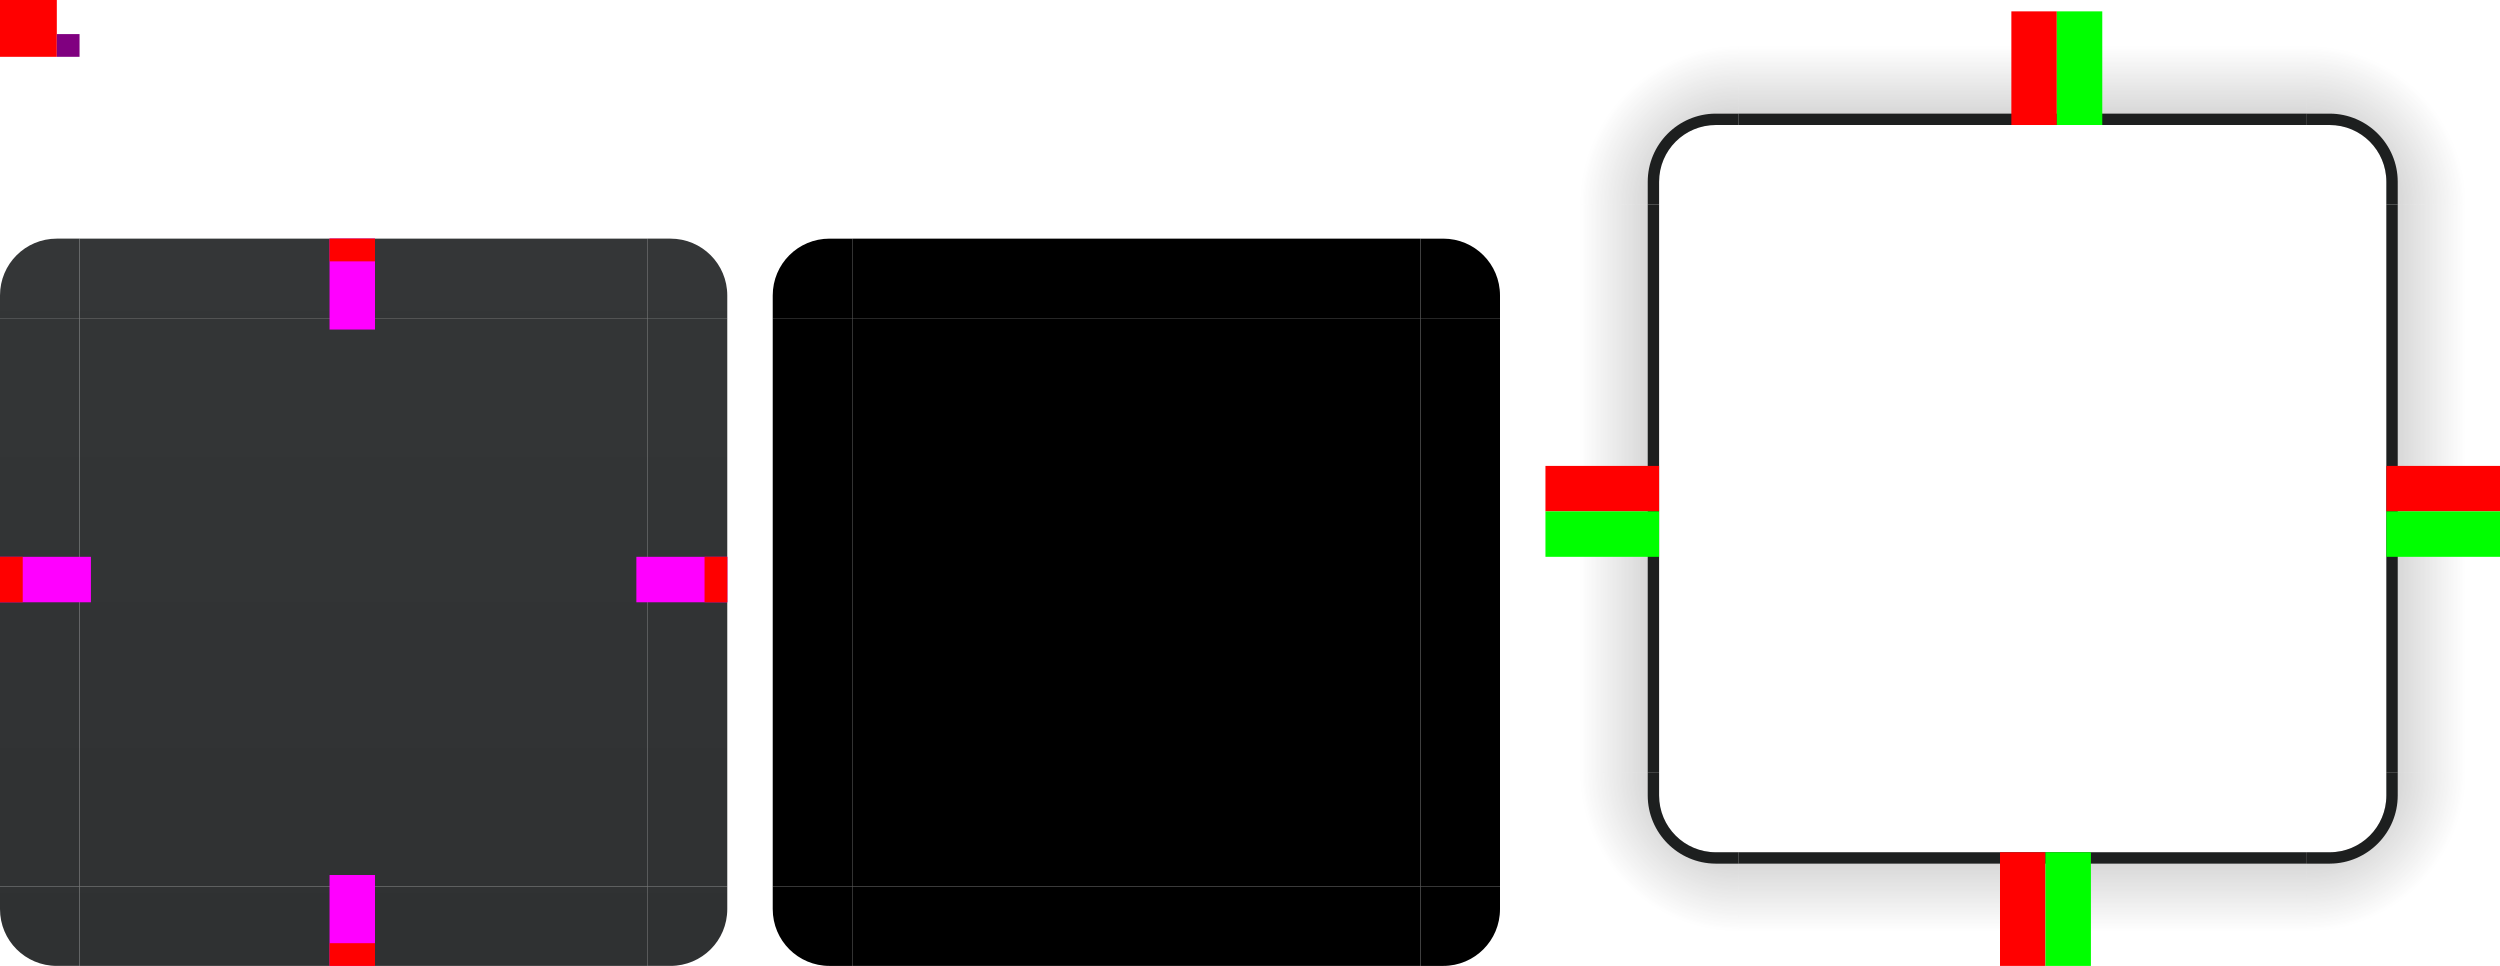
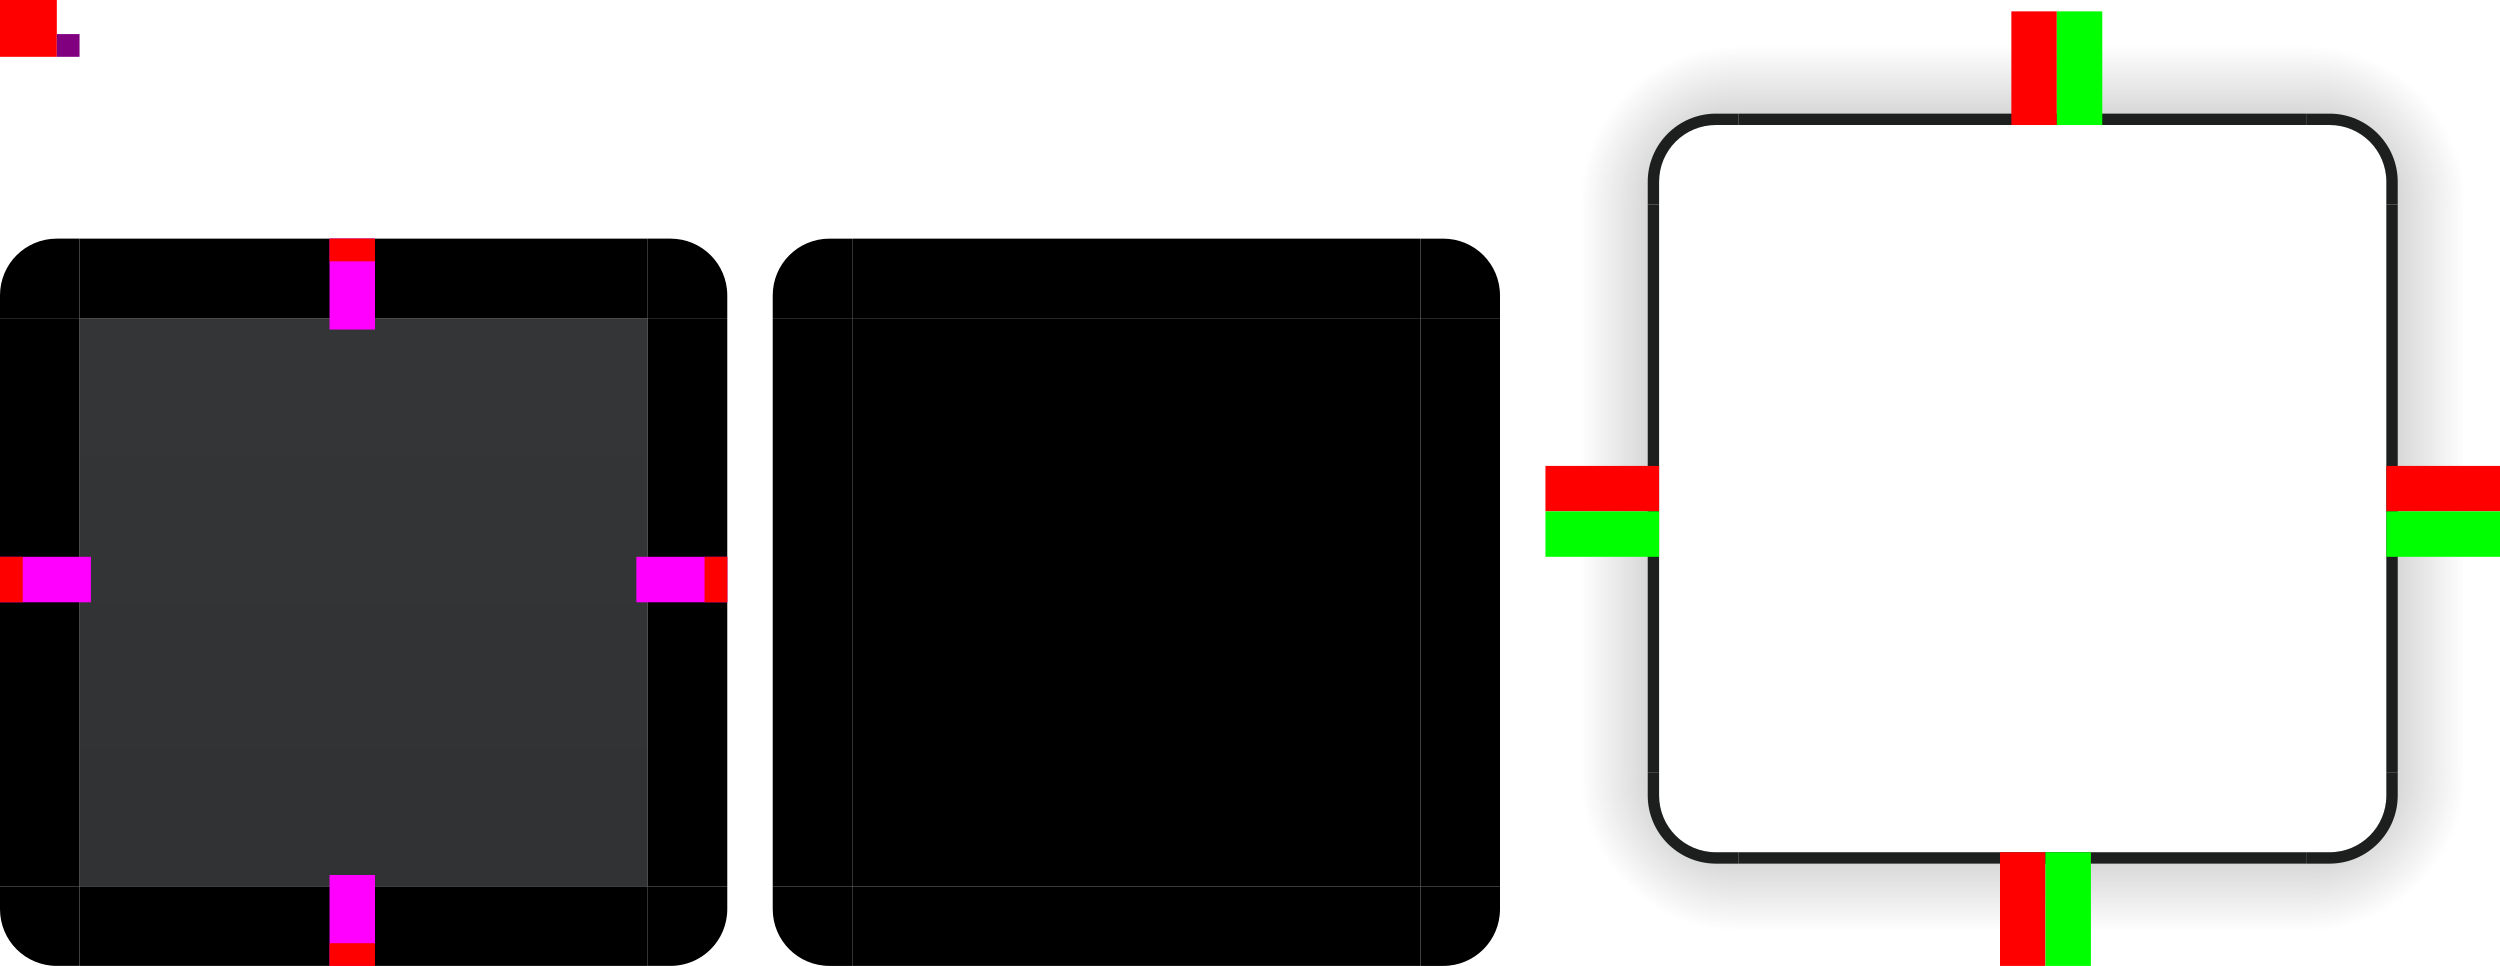
<svg xmlns="http://www.w3.org/2000/svg" xmlns:xlink="http://www.w3.org/1999/xlink" width="220" height="85" version="1">
  <defs id="defs29">
    <linearGradient id="linearGradient941">
      <stop style="stop-color:#2f3132;stop-opacity:1" offset="0" />
      <stop style="stop-color:#343637;stop-opacity:1" offset="1" />
    </linearGradient>
    <linearGradient id="linearGradient4465">
      <stop style="stop-color:#000000;stop-opacity:0.51" offset="0" />
      <stop style="stop-color:#000000;stop-opacity:0" offset="1" />
    </linearGradient>
    <linearGradient id="linearGradient4259" x1="83.6" x2="83.6" y1="-969.362" y2="-955.362" gradientTransform="matrix(0.7142857,0,0,1,142.2857,951.3622)" gradientUnits="userSpaceOnUse" xlink:href="#linearGradient4465" />
    <radialGradient id="radialGradient4275" cx="984" cy="905.362" r="8.5" fx="984" fy="905.362" gradientTransform="matrix(3.2745726e-6,-1.647053,1.647045,3.2745573e-6,-1338.175,1638.697)" gradientUnits="userSpaceOnUse" xlink:href="#linearGradient4465" />
    <radialGradient id="radialGradient1006" cx="984" cy="905.362" r="8.5" fx="984" fy="905.362" gradientTransform="matrix(8.2666816e-8,-1.647053,1.647043,8.2666309e-8,-1338.17,1638.7)" gradientUnits="userSpaceOnUse" xlink:href="#linearGradient4465" />
    <radialGradient id="radialGradient1030" cx="984" cy="905.362" r="8.5" fx="984" fy="905.362" gradientTransform="matrix(0,-1.647048,1.647041,0,-1338.168,1638.695)" gradientUnits="userSpaceOnUse" xlink:href="#linearGradient4465" />
    <linearGradient id="linearGradient1032" x1="83.6" x2="83.6" y1="-969.362" y2="-955.362" gradientTransform="matrix(0.7142857,0,0,1,142.2857,951.3622)" gradientUnits="userSpaceOnUse" xlink:href="#linearGradient4465" />
    <radialGradient id="radialGradient1034" cx="984" cy="905.362" r="8.5" fx="984" fy="905.362" gradientTransform="matrix(8.2666842e-8,-1.647053,1.647043,8.2666336e-8,-1338.17,1638.7)" gradientUnits="userSpaceOnUse" xlink:href="#linearGradient4465" />
    <linearGradient id="linearGradient1052" x1="83.6" x2="83.6" y1="-969.362" y2="-955.362" gradientTransform="matrix(0.7142857,0,0,1,142.2857,951.3622)" gradientUnits="userSpaceOnUse" xlink:href="#linearGradient4465" />
    <linearGradient id="linearGradient1073" x1="83.6" x2="83.6" y1="-969.362" y2="-955.362" gradientTransform="matrix(0.7142857,0,0,1,142.2857,951.3622)" gradientUnits="userSpaceOnUse" xlink:href="#linearGradient4465" />
    <linearGradient id="linearGradient932" x1="20" x2="20" y1="85" y2="21" gradientUnits="userSpaceOnUse" xlink:href="#linearGradient941" />
    <linearGradient id="linearGradient934" x1="196" x2="196" y1="316.001" y2="252.001" gradientUnits="userSpaceOnUse" xlink:href="#linearGradient941" />
    <linearGradient id="linearGradient936" x1="190" x2="190" y1="316.001" y2="252.001" gradientUnits="userSpaceOnUse" xlink:href="#linearGradient941" />
    <linearGradient id="linearGradient938" x1="190" x2="190" y1="316.001" y2="252.001" gradientUnits="userSpaceOnUse" xlink:href="#linearGradient941" />
    <linearGradient id="linearGradient940" x1="191" x2="191" y1="316.001" y2="252.001" gradientUnits="userSpaceOnUse" xlink:href="#linearGradient941" />
    <linearGradient id="linearGradient942" x1="196" x2="196" y1="316.001" y2="252.001" gradientUnits="userSpaceOnUse" xlink:href="#linearGradient941" />
    <linearGradient id="linearGradient944" x1="236" x2="236" y1="316.001" y2="252.001" gradientUnits="userSpaceOnUse" xlink:href="#linearGradient941" />
    <linearGradient id="linearGradient946" x1="234" x2="234" y1="316.001" y2="252.001" gradientUnits="userSpaceOnUse" xlink:href="#linearGradient941" />
    <linearGradient id="linearGradient948" x1="231" x2="231" y1="316.001" y2="252.001" gradientUnits="userSpaceOnUse" xlink:href="#linearGradient941" />
  </defs>
  <g id="shadow-right" transform="matrix(0,-1,-1,0,221,221)">
    <rect style="fill:url(#linearGradient1073);opacity:0.7" width="50" height="10" x="153" y="-11" transform="scale(1,-1)" />
    <rect style="opacity:0.001" width="7" height="1" x="-18" y="-201" transform="matrix(0,-1,-1,0,0,0)" />
-     <rect style="opacity:1;fill:#1d1f1f;fill-opacity:1" width="50" height="1" x="153" y="10" />
+     <rect style="fill:#1d1f1f" width="50" height="1" x="153" y="10" />
  </g>
  <g id="shadow-top">
    <rect style="fill:url(#linearGradient4259);opacity:0.7" width="50" height="10" x="153" y="-11" transform="scale(1,-1)" />
    <rect style="opacity:0.001" width="7" height="1" x="-18" y="-201" transform="matrix(0,-1,-1,0,0,0)" />
-     <rect style="opacity:1;fill:#1d1f1f;fill-opacity:1" width="50" height="1" x="153" y="10" />
+     <rect style="fill:#1d1f1f" width="50" height="1" x="153" y="10" />
  </g>
  <g id="shadow-left" transform="rotate(-90,178,43)">
    <rect style="fill:url(#linearGradient1052);opacity:0.7" width="50" height="10" x="153" y="-11" transform="scale(1,-1)" />
    <rect style="opacity:0.001" width="7" height="1" x="-18" y="-201" transform="matrix(0,-1,-1,0,0,0)" />
-     <rect style="opacity:1;fill:#1d1f1f;fill-opacity:1" width="50" height="1" x="153" y="10" />
+     <rect style="fill:#1d1f1f" width="50" height="1" x="153" y="10" />
  </g>
  <g id="shadow-bottomleft" transform="matrix(1,0,0,-1,0,86)">
    <path style="fill:url(#radialGradient1030);opacity:0.7" d="m 136,18 h 10 v -2 c 0,-2.77 2.23,-5 5,-5 h 2 V 1 h -17 z" />
-     <path style="opacity:1;fill:#1d1f1f;fill-opacity:1" d="M 150.961,10 C 147.672,10.021 145,12.705 145,15.998 v 1 V 18 h 1 v -2 c 0,-2.77 2.23,-5 5,-5 h 2 v -1 z" />
+     <path style="fill:#1d1f1f" d="M 150.961,10 C 147.672,10.021 145,12.705 145,15.998 v 1 V 18 h 1 v -2 c 0,-2.77 2.23,-5 5,-5 h 2 v -1 z" />
  </g>
  <g id="shadow-bottom" transform="matrix(1,0,0,-1,0,86)">
    <rect style="fill:url(#linearGradient1032);opacity:0.7" width="50" height="10" x="153" y="-11" transform="scale(1,-1)" />
    <rect style="opacity:0.001" width="7" height="1" x="-18" y="-201" transform="matrix(0,-1,-1,0,0,0)" />
-     <rect style="opacity:1;fill:#1d1f1f;fill-opacity:1" width="50" height="1" x="153" y="10" />
+     <rect style="fill:#1d1f1f" width="50" height="1" x="153" y="10" />
  </g>
  <g id="shadow-bottomright" transform="rotate(-180,178,43)">
    <path style="fill:url(#radialGradient1034);opacity:0.7" d="m 136,18 h 10 v -2 c 0,-2.77 2.23,-5 5,-5 h 2 V 1 h -17 z" />
-     <path style="opacity:1;fill:#1d1f1f;fill-opacity:1" d="M 150.961,10 C 147.672,10.021 145,12.705 145,15.998 v 1 V 18 h 1 v -2 c 0,-2.77 2.23,-5 5,-5 h 2 v -1 z" />
+     <path style="fill:#1d1f1f" d="M 150.961,10 C 147.672,10.021 145,12.705 145,15.998 v 1 V 18 h 1 v -2 c 0,-2.77 2.23,-5 5,-5 h 2 v -1 z" />
  </g>
-   <rect id="center" style="fill:url(#linearGradient932);fill-opacity:1;opacity:1" width="50" height="50" x="7" y="28" />
+   <rect id="center" style="fill:url(#linearGradient932)" width="50" height="50" x="7" y="28" />
  <g id="topleft" transform="translate(-183,-231.0008)">
-     <path style="fill:url(#linearGradient936);fill-opacity:1.0;opacity:1" d="m 190,252 v 7 h -7 v -2 c 0,-2.77 2.23,-5 5,-5 z" />
+     <path style="fill:url(#linearGradient936).0;opacity:1" d="m 190,252 v 7 h -7 v -2 c 0,-2.77 2.23,-5 5,-5 z" />
  </g>
  <g id="left" transform="translate(-183,-231.0008)">
-     <path style="fill:url(#linearGradient938);fill-opacity:1.0;opacity:1" d="m 183,259 v 50 l 7,10e-6 v -50 z" />
+     <path style="fill:url(#linearGradient938).0;opacity:1" d="m 183,259 v 50 l 7,10e-6 v -50 z" />
  </g>
  <g id="right" transform="translate(-183,-231.0008)">
-     <path style="fill:url(#linearGradient946);fill-opacity:1.0;opacity:1" d="m 247,259 v 50 l -7,10e-6 v -50 z" />
+     <path style="fill:url(#linearGradient946).0;opacity:1" d="m 247,259 v 50 l -7,10e-6 v -50 z" />
  </g>
  <g id="bottomleft" transform="translate(-183,-231.0009)">
-     <path style="fill:url(#linearGradient940);fill-opacity:1.0;opacity:1" d="m 190,316 v -7 h -7 v 2 c 0,2.77 2.23,5 5,5 z" />
+     <path style="fill:url(#linearGradient940).0;opacity:1" d="m 190,316 v -7 h -7 v 2 c 0,2.77 2.23,5 5,5 z" />
  </g>
  <g id="bottom" transform="translate(-183,-231.001)">
-     <path style="fill:url(#linearGradient942);fill-opacity:1.0;opacity:1" d="M 190,316 H 240 v -7 h -50 z" />
+     <path style="fill:url(#linearGradient942).0;opacity:1" d="M 190,316 H 240 v -7 h -50 z" />
  </g>
  <g id="bottomright" transform="translate(-183,-231.0009)">
-     <path style="fill:url(#linearGradient944);fill-opacity:1.0;opacity:1" d="m 240,316 v -7 h 7 v 2 c 0,2.77 -2.23,5 -5,5 z" />
+     <path style="fill:url(#linearGradient944).0;opacity:1" d="m 240,316 v -7 h 7 v 2 c 0,2.77 -2.23,5 -5,5 z" />
  </g>
  <g id="topright" transform="translate(-183,-231.0008)">
-     <path style="fill:url(#linearGradient948);fill-opacity:1.0;opacity:1" d="m 240,252 v 7 h 7 v -2 c 0,-2.77 -2.23,-5 -5,-5 z" />
+     <path style="fill:url(#linearGradient948).0;opacity:1" d="m 240,252 v 7 h 7 v -2 c 0,-2.77 -2.23,-5 -5,-5 z" />
  </g>
  <g id="top" transform="translate(-183,-231.0008)">
-     <path style="fill:url(#linearGradient934);fill-opacity:1.0;opacity:1" d="M 190,252 H 240 v 7 h -50 z" />
+     <path style="fill:url(#linearGradient934).0;opacity:1" d="M 190,252 H 240 v 7 h -50 z" />
  </g>
  <rect id="shadow-hint-right-margin" style="fill:#ff0000" width="10" height="4" x="210" y="41" />
  <rect id="shadow-hint-bottom-margin" style="fill:#ff0000" width="4" height="10" x="176" y="75" />
  <rect id="shadow-hint-left-margin" style="fill:#ff0000" width="10" height="4" x="136" y="41" />
  <rect id="thick-hint-top-margin" style="fill:#ff00ff" width="4" height="8" x="29" y="21" />
  <rect id="hint-top-margin" style="fill:#ff0000" width="4" height="2" x="29" y="21" />
  <rect id="thick-hint-bottom-margin" style="fill:#ff00ff" width="4" height="8" x="29" y="77" />
  <rect id="hint-bottom-margin" style="fill:#ff0000" width="4" height="2" x="29" y="83" />
  <rect id="thick-hint-left-margin" style="fill:#ff00ff" width="4" height="8" x="49" y="-8" transform="rotate(90)" />
  <rect id="hint-left-margin" style="fill:#ff0000" width="2" height="4" x="0" y="49" />
  <rect id="thick-right-margin" style="fill:#ff00ff" width="4" height="8" x="49" y="-64" transform="rotate(90)" />
  <rect id="hint-right-margin" style="fill:#ff0000" width="2" height="4" x="62" y="49" />
  <rect id="mask-center" style="fill:#000000" width="50" height="50" x="75" y="28" />
  <path id="mask-topleft" style="fill:#000000" d="m 75,21 v 7 h -7 v -2 c 0,-2.77 2.23,-5 5,-5 z" />
  <path id="mask-left" style="fill:#000000" d="m 68,28 v 50 l 7,1e-5 v -50 z" />
  <path id="mask-right" style="fill:#000000" d="m 132,28 v 50 l -7,1e-5 v -50 z" />
  <path id="mask-bottomleft" style="fill:#000000" d="m 75,85 v -7 h -7 v 2 c 0,2.77 2.23,5 5,5 z" />
  <path id="mask-bottom" style="fill:#000000" d="m 75,85 h 50 v -7 H 75 Z" />
  <path id="mask-bottomright" style="fill:#000000" d="m 125,85 v -7 h 7 v 2 c 0,2.77 -2.23,5 -5,5 z" />
  <path id="mask-topright" style="fill:#000000" d="m 125,21 v 7 h 7 v -2 c 0,-2.77 -2.23,-5 -5,-5 z" />
  <path id="mask-top" style="fill:#000000" d="m 75,21 h 50 v 7 H 75 Z" />
  <rect id="hint-stretch-borders" style="fill:#ff0000" width="5" height="5" x="0" y="0" />
  <rect id="shadow-center" style="fill:none" width="50" height="50" x="153" y="18" />
  <g id="shadow-topleft">
    <path style="fill:url(#radialGradient4275);opacity:0.7" d="m 136,18 h 10 v -2 c 0,-2.77 2.23,-5 5,-5 h 2 V 1 h -17 z" />
-     <path style="opacity:1;fill:#1d1f1f;fill-opacity:1" d="M 150.961 10 C 147.672 10.021 145 12.705 145 15.998 L 145 16.998 L 145 18 L 146 18 L 146 16 C 146 13.23 148.23 11 151 11 L 153 11 L 153 10 L 150.961 10 z" />
+     <path style="fill:#1d1f1f" d="M 150.961 10 C 147.672 10.021 145 12.705 145 15.998 L 145 16.998 L 145 18 L 146 18 L 146 16 C 146 13.23 148.23 11 151 11 L 153 11 L 153 10 L 150.961 10 z" />
  </g>
  <rect id="shadow-hint-top-margin" style="fill:#ff0000" width="4" height="10" x="177" y="1" />
  <g id="shadow-topright" transform="matrix(-1,0,0,1,356,0)">
    <path style="fill:url(#radialGradient1006);opacity:0.7" d="m 136,18 h 10 v -2 c 0,-2.77 2.23,-5 5,-5 h 2 V 1 h -17 z" />
-     <path style="opacity:1;fill:#1d1f1f;fill-opacity:1" d="M 150.961,10 C 147.672,10.021 145,12.705 145,15.998 v 1 V 18 h 1 v -2 c 0,-2.77 2.23,-5 5,-5 h 2 v -1 z" />
+     <path style="fill:#1d1f1f" d="M 150.961,10 C 147.672,10.021 145,12.705 145,15.998 v 1 V 18 h 1 v -2 c 0,-2.77 2.23,-5 5,-5 h 2 v -1 z" />
  </g>
  <rect id="shadow-hint-top-inset" style="fill:#00ff00" width="4" height="10" x="180" y="75" />
  <rect id="shadow-hint-bottom-inset" style="fill:#00ff00" width="4" height="10" x="181" y="1" />
  <rect id="shadow-hint-right-inset" style="fill:#00ff00" width="4" height="10" x="45" y="-220" transform="rotate(90)" />
  <rect id="shadow-hint-left-inset" style="fill:#00ff00" width="4" height="10" x="45" y="-146" transform="rotate(90)" />
  <rect id="thick-center" style="fill:#800080" width="2" height="2" x="5" y="3" />
</svg>
